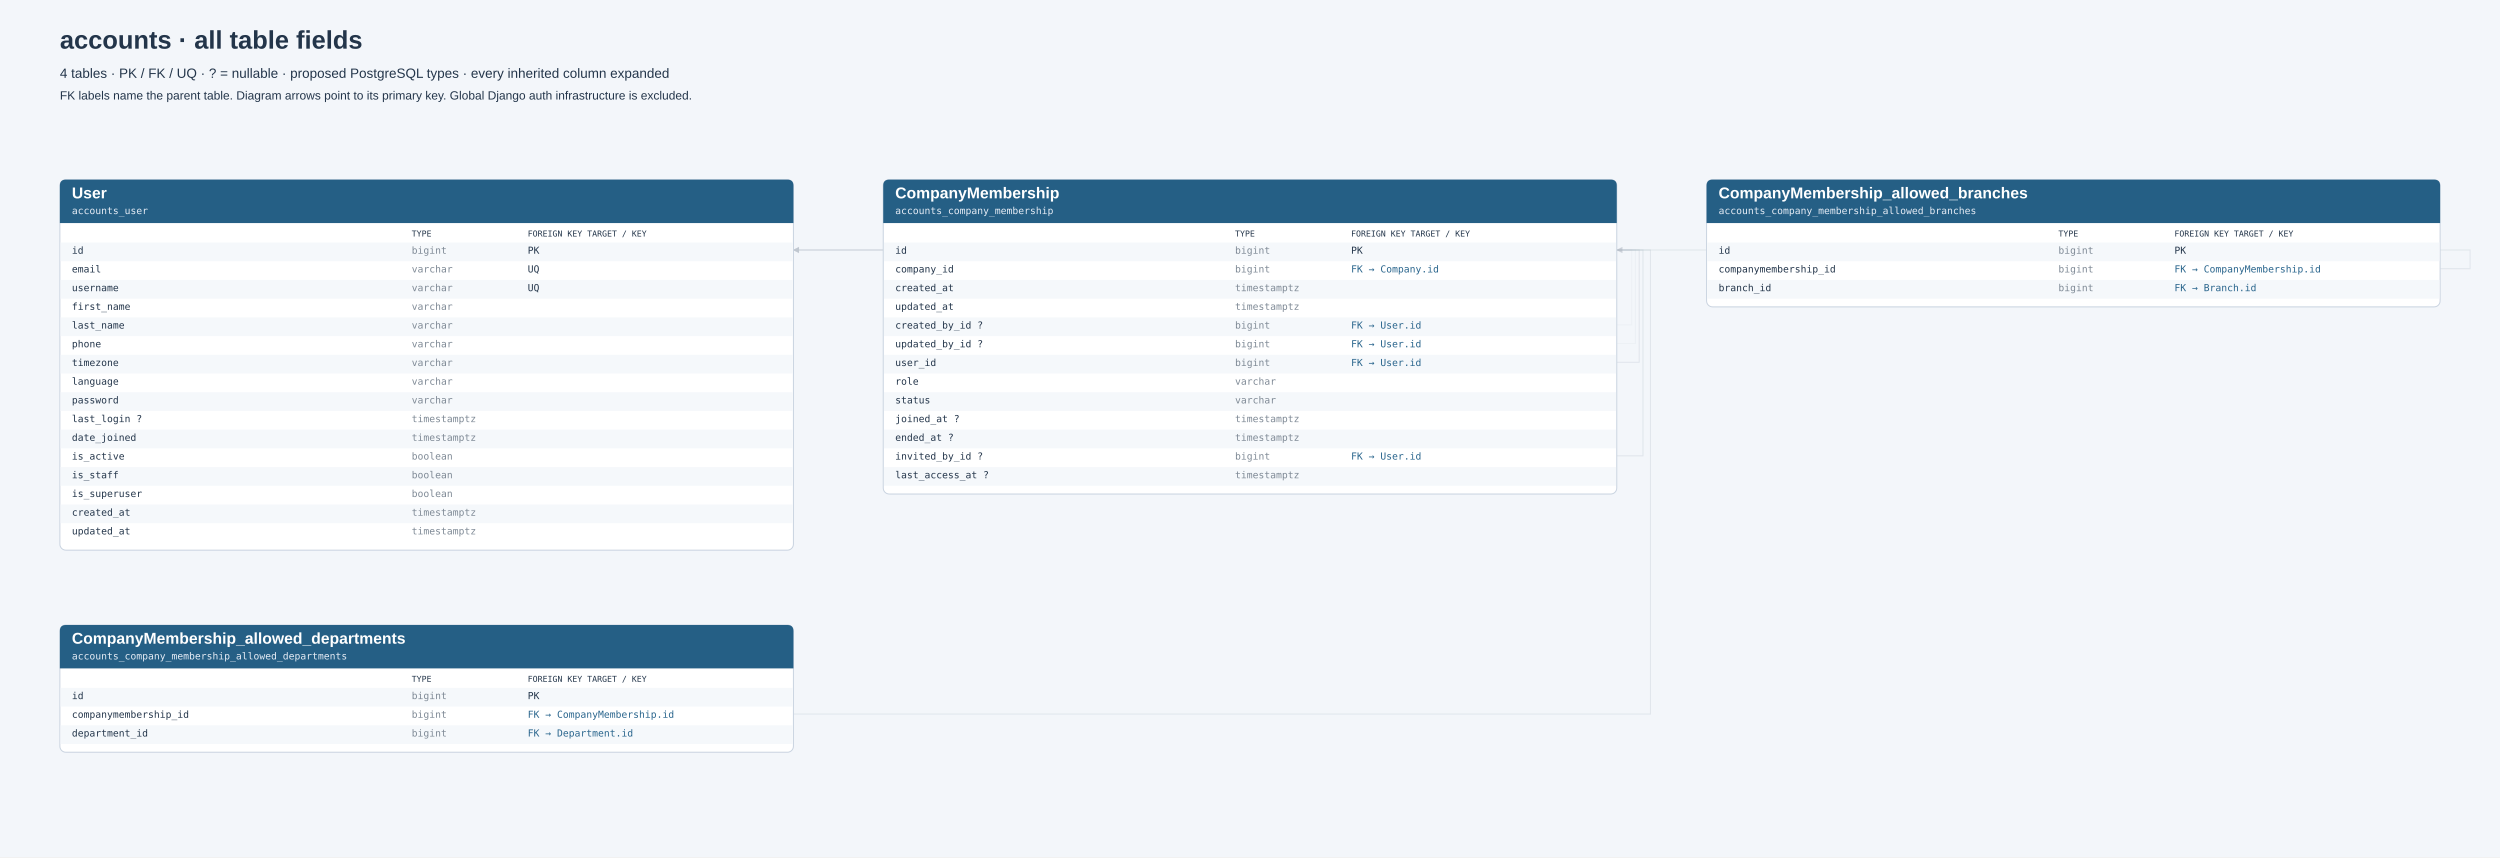
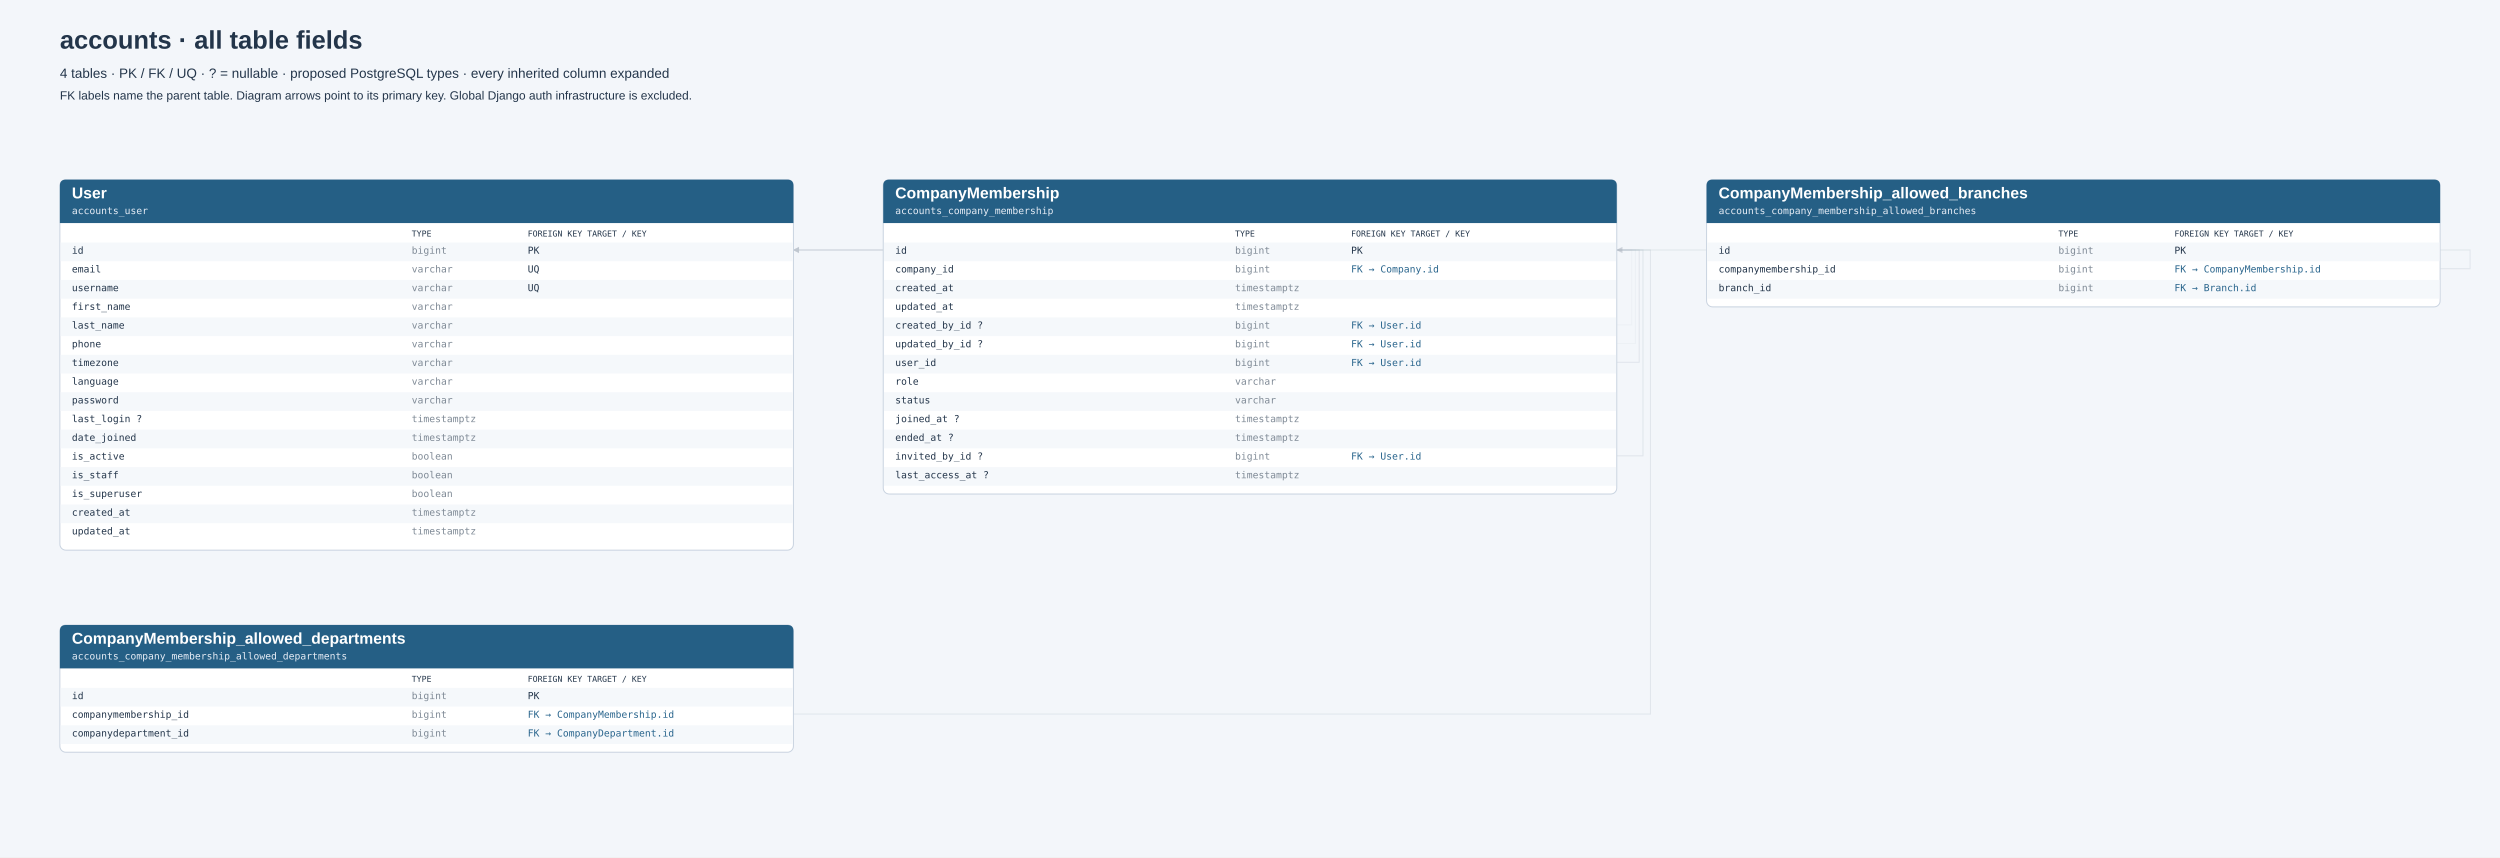
<svg xmlns="http://www.w3.org/2000/svg" width="3340" height="1145" viewBox="0 0 3340 1145" role="img" aria-labelledby="diagram-title">
  <defs>
    <marker id="arrow" viewBox="0 0 10 10" refX="9" refY="5" markerWidth="6" markerHeight="6" orient="auto-start-reverse">
      <path d="M0,0 L10,5 L0,10 z" fill="#7b8798" />
    </marker>
  </defs>
  <style>text{font-family:Consolas,monospace;fill:#23354a}.heading{font-family:Segoe UI,Arial,sans-serif}.edge{fill:none;stroke:#8b9aad;stroke-width:1.4;opacity:.18;marker-end:url(#arrow)}.edge.shared{opacity:.07}.edge.active{stroke:#db6c28;stroke-width:3;opacity:.9}.table .border{fill:white;stroke:#c8d2df;stroke-width:1.3}.table.selected .border{stroke:#dc712b;stroke-width:4}.table.dim{opacity:.22}.fieldtext{font-size:13px}.target{fill:#28648c}.nullable{fill:#7e8995}.table{cursor:pointer}</style>
  <rect width="100%" height="100%" fill="#f3f6fa" />
  <text x="80" y="65" class="heading" font-size="34" font-weight="700">accounts · all table fields</text>
  <text x="80" y="104" class="heading" font-size="18">4 tables · PK / FK / UQ · ? = nullable · proposed PostgreSQL types · every inherited column expanded</text>
  <text x="80" y="133" class="heading" font-size="16">FK labels name the parent table. Diagram arrows point to its primary key. Global Django auth infrastructure is excluded.</text>
  <g id="relation-lines">
    <path class="edge shared" data-from="CompanyMembership" data-to="User" data-field="created_by_id" d="M2160,434 H2180 V334 H1060" />
    <path class="edge shared" data-from="CompanyMembership" data-to="User" data-field="updated_by_id" d="M2160,459 H2185 V334 H1060" />
    <path class="edge" data-from="CompanyMembership" data-to="User" data-field="user_id" d="M2160,484 H2190 V334 H1060" />
    <path class="edge" data-from="CompanyMembership" data-to="User" data-field="invited_by_id" d="M2160,609 H2195 V334 H1060" />
    <path class="edge" data-from="CompanyMembership_allowed_branches" data-to="CompanyMembership" data-field="companymembership_id" d="M3260,359 H3300 V334 H2160" />
    <path class="edge" data-from="CompanyMembership_allowed_departments" data-to="CompanyMembership" data-field="companymembership_id" d="M1060,954 H2205 V334 H2160" />
  </g>
  <g class="table" id="table-User" data-name="User" tabindex="0" aria-label="User table" transform="translate(80,240)">
    <rect class="border" rx="8" width="980" height="495" />
    <path d="M8 0 H972 Q980 0 980 8 V58 H0 V8 Q0 0 8 0" fill="#255f85" />
    <text x="16" y="25" class="heading" style="fill:white" font-size="21" font-weight="600">User</text>
    <text x="16" y="46" style="fill:#e7edf6" font-size="13">accounts_user</text>
    <text x="470" y="76" font-size="11" fill="#7f8996">TYPE</text>
    <text x="625" y="76" font-size="11">FOREIGN KEY TARGET / KEY</text>
    <rect x="1" y="84" width="978" height="25" fill="#f5f8fb" />
    <g>
      <text class="fieldtext" x="16" y="99">id</text>
      <text class="fieldtext nullable" x="470" y="99">bigint</text>
      <text class="fieldtext" x="625" y="99">PK</text>
    </g>
    <g>
      <text class="fieldtext" x="16" y="124">email</text>
      <text class="fieldtext nullable" x="470" y="124">varchar</text>
      <text class="fieldtext" x="625" y="124">UQ</text>
    </g>
    <rect x="1" y="134" width="978" height="25" fill="#f5f8fb" />
    <g>
      <text class="fieldtext" x="16" y="149">username</text>
      <text class="fieldtext nullable" x="470" y="149">varchar</text>
      <text class="fieldtext" x="625" y="149">UQ</text>
    </g>
    <g>
      <text class="fieldtext" x="16" y="174">first_name</text>
      <text class="fieldtext nullable" x="470" y="174">varchar</text>
      <text class="fieldtext" x="625" y="174" />
    </g>
    <rect x="1" y="184" width="978" height="25" fill="#f5f8fb" />
    <g>
      <text class="fieldtext" x="16" y="199">last_name</text>
      <text class="fieldtext nullable" x="470" y="199">varchar</text>
      <text class="fieldtext" x="625" y="199" />
    </g>
    <g>
      <text class="fieldtext" x="16" y="224">phone</text>
      <text class="fieldtext nullable" x="470" y="224">varchar</text>
      <text class="fieldtext" x="625" y="224" />
    </g>
    <rect x="1" y="234" width="978" height="25" fill="#f5f8fb" />
    <g>
      <text class="fieldtext" x="16" y="249">timezone</text>
      <text class="fieldtext nullable" x="470" y="249">varchar</text>
      <text class="fieldtext" x="625" y="249" />
    </g>
    <g>
      <text class="fieldtext" x="16" y="274">language</text>
      <text class="fieldtext nullable" x="470" y="274">varchar</text>
      <text class="fieldtext" x="625" y="274" />
    </g>
    <rect x="1" y="284" width="978" height="25" fill="#f5f8fb" />
    <g>
      <text class="fieldtext" x="16" y="299">password</text>
      <text class="fieldtext nullable" x="470" y="299">varchar</text>
      <text class="fieldtext" x="625" y="299" />
    </g>
    <g>
      <text class="fieldtext" x="16" y="324">last_login ?</text>
      <text class="fieldtext nullable" x="470" y="324">timestamptz</text>
      <text class="fieldtext" x="625" y="324" />
    </g>
    <rect x="1" y="334" width="978" height="25" fill="#f5f8fb" />
    <g>
      <text class="fieldtext" x="16" y="349">date_joined</text>
      <text class="fieldtext nullable" x="470" y="349">timestamptz</text>
      <text class="fieldtext" x="625" y="349" />
    </g>
    <g>
      <text class="fieldtext" x="16" y="374">is_active</text>
      <text class="fieldtext nullable" x="470" y="374">boolean</text>
      <text class="fieldtext" x="625" y="374" />
    </g>
    <rect x="1" y="384" width="978" height="25" fill="#f5f8fb" />
    <g>
      <text class="fieldtext" x="16" y="399">is_staff</text>
      <text class="fieldtext nullable" x="470" y="399">boolean</text>
      <text class="fieldtext" x="625" y="399" />
    </g>
    <g>
      <text class="fieldtext" x="16" y="424">is_superuser</text>
      <text class="fieldtext nullable" x="470" y="424">boolean</text>
      <text class="fieldtext" x="625" y="424" />
    </g>
    <rect x="1" y="434" width="978" height="25" fill="#f5f8fb" />
    <g>
      <text class="fieldtext" x="16" y="449">created_at</text>
      <text class="fieldtext nullable" x="470" y="449">timestamptz</text>
      <text class="fieldtext" x="625" y="449" />
    </g>
    <g>
      <text class="fieldtext" x="16" y="474">updated_at</text>
      <text class="fieldtext nullable" x="470" y="474">timestamptz</text>
      <text class="fieldtext" x="625" y="474" />
    </g>
  </g>
  <g class="table" id="table-CompanyMembership" data-name="CompanyMembership" tabindex="0" aria-label="CompanyMembership table" transform="translate(1180,240)">
    <rect class="border" rx="8" width="980" height="420" />
    <path d="M8 0 H972 Q980 0 980 8 V58 H0 V8 Q0 0 8 0" fill="#255f85" />
    <text x="16" y="25" class="heading" style="fill:white" font-size="21" font-weight="600">CompanyMembership</text>
    <text x="16" y="46" style="fill:#e7edf6" font-size="13">accounts_company_membership</text>
    <text x="470" y="76" font-size="11" fill="#7f8996">TYPE</text>
    <text x="625" y="76" font-size="11">FOREIGN KEY TARGET / KEY</text>
    <rect x="1" y="84" width="978" height="25" fill="#f5f8fb" />
    <g>
      <text class="fieldtext" x="16" y="99">id</text>
      <text class="fieldtext nullable" x="470" y="99">bigint</text>
      <text class="fieldtext" x="625" y="99">PK</text>
    </g>
    <g>
      <text class="fieldtext" x="16" y="124">company_id</text>
      <text class="fieldtext nullable" x="470" y="124">bigint</text>
      <a href="../ATTENDANCE_SCHEMA.html#table-Company">
        <text class="fieldtext target" x="625" y="124">FK → Company.id</text>
      </a>
    </g>
    <rect x="1" y="134" width="978" height="25" fill="#f5f8fb" />
    <g>
      <text class="fieldtext" x="16" y="149">created_at</text>
      <text class="fieldtext nullable" x="470" y="149">timestamptz</text>
      <text class="fieldtext" x="625" y="149" />
    </g>
    <g>
      <text class="fieldtext" x="16" y="174">updated_at</text>
      <text class="fieldtext nullable" x="470" y="174">timestamptz</text>
      <text class="fieldtext" x="625" y="174" />
    </g>
    <rect x="1" y="184" width="978" height="25" fill="#f5f8fb" />
    <g>
      <text class="fieldtext" x="16" y="199">created_by_id ?</text>
      <text class="fieldtext nullable" x="470" y="199">bigint</text>
      <a href="#table-User">
        <text class="fieldtext target" x="625" y="199">FK → User.id</text>
      </a>
    </g>
    <g>
      <text class="fieldtext" x="16" y="224">updated_by_id ?</text>
      <text class="fieldtext nullable" x="470" y="224">bigint</text>
      <a href="#table-User">
        <text class="fieldtext target" x="625" y="224">FK → User.id</text>
      </a>
    </g>
    <rect x="1" y="234" width="978" height="25" fill="#f5f8fb" />
    <g>
      <text class="fieldtext" x="16" y="249">user_id</text>
      <text class="fieldtext nullable" x="470" y="249">bigint</text>
      <a href="#table-User">
        <text class="fieldtext target" x="625" y="249">FK → User.id</text>
      </a>
    </g>
    <g>
      <text class="fieldtext" x="16" y="274">role</text>
      <text class="fieldtext nullable" x="470" y="274">varchar</text>
      <text class="fieldtext" x="625" y="274" />
    </g>
    <rect x="1" y="284" width="978" height="25" fill="#f5f8fb" />
    <g>
      <text class="fieldtext" x="16" y="299">status</text>
      <text class="fieldtext nullable" x="470" y="299">varchar</text>
      <text class="fieldtext" x="625" y="299" />
    </g>
    <g>
      <text class="fieldtext" x="16" y="324">joined_at ?</text>
      <text class="fieldtext nullable" x="470" y="324">timestamptz</text>
      <text class="fieldtext" x="625" y="324" />
    </g>
    <rect x="1" y="334" width="978" height="25" fill="#f5f8fb" />
    <g>
      <text class="fieldtext" x="16" y="349">ended_at ?</text>
      <text class="fieldtext nullable" x="470" y="349">timestamptz</text>
      <text class="fieldtext" x="625" y="349" />
    </g>
    <g>
      <text class="fieldtext" x="16" y="374">invited_by_id ?</text>
      <text class="fieldtext nullable" x="470" y="374">bigint</text>
      <a href="#table-User">
        <text class="fieldtext target" x="625" y="374">FK → User.id</text>
      </a>
    </g>
    <rect x="1" y="384" width="978" height="25" fill="#f5f8fb" />
    <g>
      <text class="fieldtext" x="16" y="399">last_access_at ?</text>
      <text class="fieldtext nullable" x="470" y="399">timestamptz</text>
      <text class="fieldtext" x="625" y="399" />
    </g>
  </g>
  <g class="table" id="table-CompanyMembership_allowed_branches" data-name="CompanyMembership_allowed_branches" tabindex="0" aria-label="CompanyMembership_allowed_branches table" transform="translate(2280,240)">
    <rect class="border" rx="8" width="980" height="170" />
    <path d="M8 0 H972 Q980 0 980 8 V58 H0 V8 Q0 0 8 0" fill="#255f85" />
    <text x="16" y="25" class="heading" style="fill:white" font-size="21" font-weight="600">CompanyMembership_allowed_branches</text>
    <text x="16" y="46" style="fill:#e7edf6" font-size="13">accounts_company_membership_allowed_branches</text>
    <text x="470" y="76" font-size="11" fill="#7f8996">TYPE</text>
    <text x="625" y="76" font-size="11">FOREIGN KEY TARGET / KEY</text>
    <rect x="1" y="84" width="978" height="25" fill="#f5f8fb" />
    <g>
      <text class="fieldtext" x="16" y="99">id</text>
      <text class="fieldtext nullable" x="470" y="99">bigint</text>
      <text class="fieldtext" x="625" y="99">PK</text>
    </g>
    <g>
      <text class="fieldtext" x="16" y="124">companymembership_id</text>
      <text class="fieldtext nullable" x="470" y="124">bigint</text>
      <a href="#table-CompanyMembership">
        <text class="fieldtext target" x="625" y="124">FK → CompanyMembership.id</text>
      </a>
    </g>
    <rect x="1" y="134" width="978" height="25" fill="#f5f8fb" />
    <g>
      <text class="fieldtext" x="16" y="149">branch_id</text>
      <text class="fieldtext nullable" x="470" y="149">bigint</text>
      <a href="../ATTENDANCE_SCHEMA.html#table-Branch">
        <text class="fieldtext target" x="625" y="149">FK → Branch.id</text>
      </a>
    </g>
  </g>
  <g class="table" id="table-CompanyMembership_allowed_departments" data-name="CompanyMembership_allowed_departments" tabindex="0" aria-label="CompanyMembership_allowed_departments table" transform="translate(80,835)">
    <rect class="border" rx="8" width="980" height="170" />
    <path d="M8 0 H972 Q980 0 980 8 V58 H0 V8 Q0 0 8 0" fill="#255f85" />
    <text x="16" y="25" class="heading" style="fill:white" font-size="21" font-weight="600">CompanyMembership_allowed_departments</text>
    <text x="16" y="46" style="fill:#e7edf6" font-size="13">accounts_company_membership_allowed_departments</text>
    <text x="470" y="76" font-size="11" fill="#7f8996">TYPE</text>
    <text x="625" y="76" font-size="11">FOREIGN KEY TARGET / KEY</text>
    <rect x="1" y="84" width="978" height="25" fill="#f5f8fb" />
    <g>
      <text class="fieldtext" x="16" y="99">id</text>
      <text class="fieldtext nullable" x="470" y="99">bigint</text>
      <text class="fieldtext" x="625" y="99">PK</text>
    </g>
    <g>
      <text class="fieldtext" x="16" y="124">companymembership_id</text>
      <text class="fieldtext nullable" x="470" y="124">bigint</text>
      <a href="#table-CompanyMembership">
        <text class="fieldtext target" x="625" y="124">FK → CompanyMembership.id</text>
      </a>
    </g>
    <rect x="1" y="134" width="978" height="25" fill="#f5f8fb" />
    <g>
-       <text class="fieldtext" x="16" y="149">department_id</text>
+       <text class="fieldtext" x="16" y="149">companydepartment_id</text>
      <text class="fieldtext nullable" x="470" y="149">bigint</text>
-       <a href="../ATTENDANCE_SCHEMA.html#table-Department">
-         <text class="fieldtext target" x="625" y="149">FK → Department.id</text>
+       <a href="../ATTENDANCE_SCHEMA.html#table-CompanyDepartment">
+         <text class="fieldtext target" x="625" y="149">FK → CompanyDepartment.id</text>
      </a>
    </g>
  </g>
</svg>
